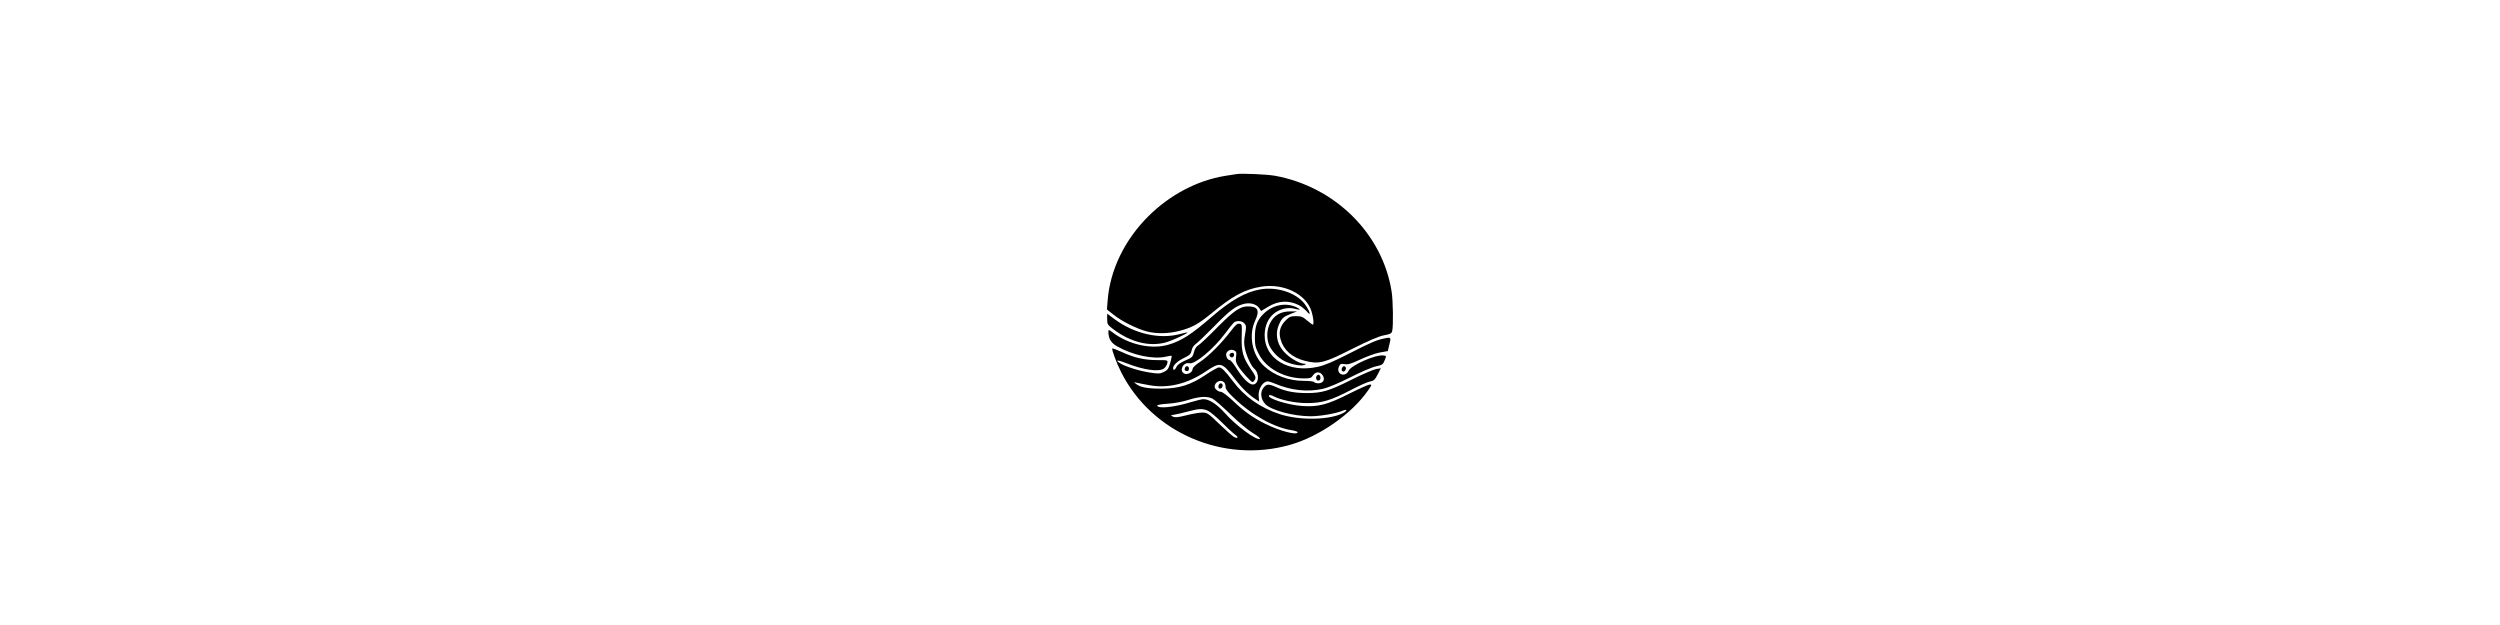
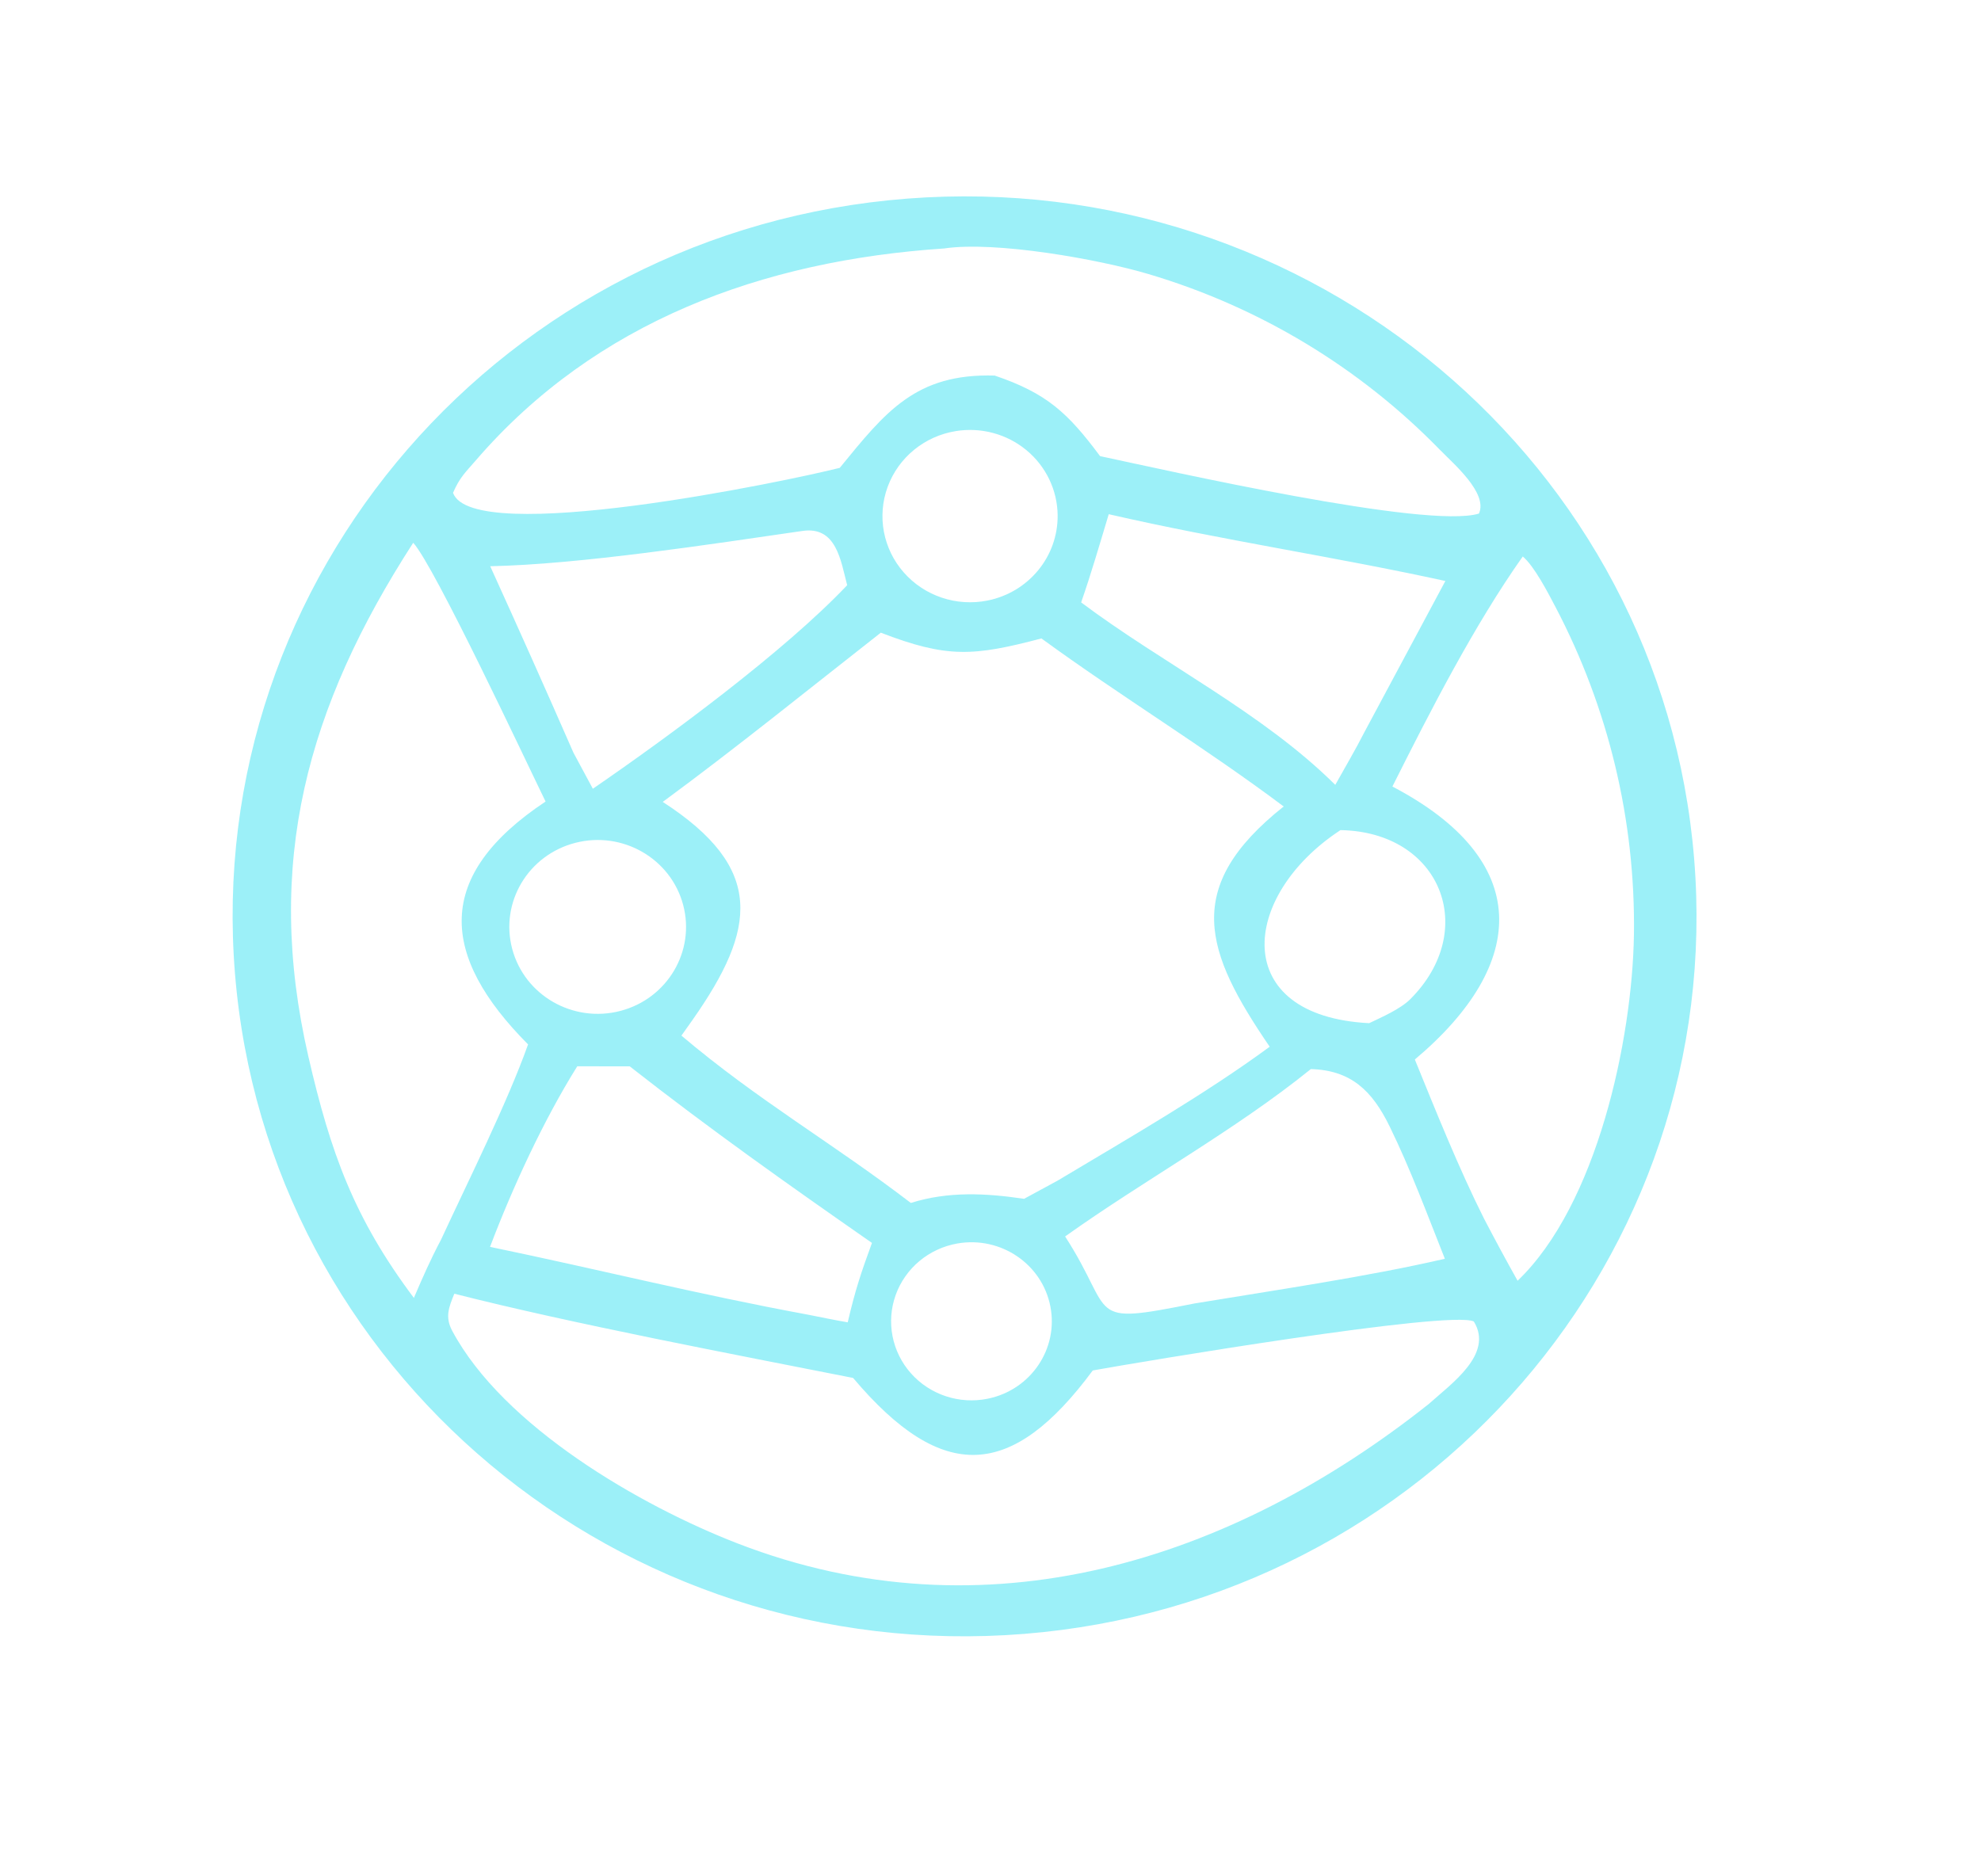
- <svg xmlns="http://www.w3.org/2000/svg" version="1.0" width="2048pt" height="512pt" viewBox="0 0 2048 512" preserveAspectRatio="xMidYMid meet">
-   <g transform="translate(0,512) scale(0.1,-0.1)" fill="#000000" stroke="none">
-     <path d="M10130 3694 c-14 -2 -56 -9 -95 -15 -226 -37 -450 -154 -626 -329 -195 -193 -316 -442 -335 -690 l-6 -75 54 -43 c65 -53 193 -117 273 -137 81 -21 177 -19 269 5 98 25 154 56 253 137 179 149 279 203 417 225 185 29 369 -63 411 -206 15 -50 20 -106 9 -106 -3 0 -24 16 -47 35 -34 30 -48 35 -90 35 -44 0 -54 -4 -87 -37 -43 -44 -56 -93 -40 -151 24 -89 93 -151 200 -178 115 -29 156 -19 385 97 140 70 219 104 262 112 53 10 63 15 68 36 10 39 7 251 -5 324 -75 473 -463 857 -955 947 -65 12 -274 21 -315 14z" />
-     <path d="M10323 2749 c-120 -21 -240 -89 -398 -226 -164 -142 -247 -196 -354 -227 -139 -41 -326 1 -458 102 -30 22 -33 23 -33 6 0 -59 21 -93 73 -122 128 -73 294 -107 397 -84 24 6 46 9 48 7 2 -2 -3 -29 -12 -60 -14 -47 -22 -58 -52 -72 -30 -15 -45 -16 -114 -5 -85 12 -204 50 -246 77 -43 28 -19 28 50 1 144 -58 278 -76 314 -42 11 9 22 28 25 42 4 24 4 24 -82 24 -105 0 -189 19 -288 65 -42 19 -78 33 -81 30 -7 -7 35 -120 73 -195 251 -496 839 -749 1383 -594 241 68 508 255 640 447 30 42 31 47 13 47 -10 0 -86 -34 -168 -75 -177 -90 -254 -110 -384 -101 -118 8 -289 62 -274 86 4 6 18 4 35 -5 64 -33 184 -58 280 -57 120 0 193 22 356 107 67 35 138 67 158 70 32 6 40 15 62 58 l26 50 -39 -6 c-21 -4 -110 -42 -198 -86 -185 -93 -246 -111 -367 -111 -101 0 -172 13 -247 46 -69 31 -85 30 -111 -3 -29 -37 -22 -94 16 -134 48 -50 230 -99 371 -99 77 0 205 22 261 45 39 17 43 1 5 -19 -114 -58 -358 -62 -521 -8 -158 52 -287 142 -382 269 -66 87 -92 113 -114 113 -11 0 -59 -27 -108 -60 -124 -84 -218 -113 -363 -114 -113 0 -176 11 -210 40 -19 15 -19 15 5 9 14 -3 62 -13 108 -21 149 -27 308 11 455 110 127 85 136 83 247 -63 52 -69 112 -127 170 -164 l25 -16 -4 41 c-4 48 19 99 53 118 19 10 33 7 86 -15 129 -54 264 -68 389 -40 42 10 128 46 223 94 86 44 180 84 211 90 50 11 57 15 70 49 15 36 15 37 -9 40 -65 9 -264 -79 -286 -125 -29 -61 -107 -27 -79 35 10 21 16 24 46 19 28 -5 54 3 128 38 51 24 122 50 159 57 l67 12 10 43 c18 69 17 72 -31 62 -68 -13 -112 -31 -299 -127 -128 -65 -197 -95 -254 -107 -236 -53 -435 65 -435 257 0 120 67 205 175 222 22 4 55 2 74 -4 48 -14 51 -5 5 16 -87 37 -192 15 -264 -58 -51 -50 -70 -101 -70 -189 0 -65 4 -85 31 -137 60 -120 210 -202 371 -202 50 0 60 3 74 25 21 32 58 33 79 1 23 -34 5 -66 -35 -66 -16 0 -32 5 -35 10 -3 6 -41 10 -84 10 -123 0 -243 44 -326 121 -97 90 -129 250 -73 372 40 85 23 117 -60 117 -63 0 -115 -36 -252 -174 -72 -74 -142 -139 -155 -146 -15 -8 -27 -28 -34 -55 -10 -39 -15 -44 -71 -68 -40 -18 -64 -35 -72 -52 -12 -27 -28 -33 -28 -11 0 25 35 57 90 84 47 23 56 32 62 62 4 21 17 41 35 53 15 11 82 75 148 142 129 132 176 167 243 185 53 14 105 -1 128 -35 l15 -23 56 34 c86 52 170 56 254 14 20 -11 48 -33 63 -50 35 -43 33 -15 -4 43 -65 103 -230 162 -377 136z m-129 -278 c16 -18 17 -27 6 -88 -10 -52 -10 -82 -1 -121 12 -57 51 -141 74 -160 48 -41 41 -132 -11 -132 -31 0 -85 55 -137 139 -21 34 -44 61 -51 61 -18 0 -35 35 -28 55 10 26 41 37 65 24 18 -9 20 -17 15 -51 -5 -31 -2 -48 16 -76 26 -43 107 -132 119 -132 5 0 13 9 20 21 9 18 4 31 -36 88 -63 92 -77 143 -73 266 3 97 2 100 -19 103 -17 3 -33 -11 -70 -60 -75 -99 -182 -206 -250 -251 -38 -25 -63 -48 -63 -59 0 -28 -44 -52 -69 -38 -45 24 -7 97 43 84 44 -11 199 119 292 244 31 42 64 83 72 90 23 18 67 15 86 -7z m-166 -483 c7 -7 12 -24 12 -38 0 -18 18 -42 63 -85 149 -145 335 -248 482 -270 25 -4 45 -11 45 -16 0 -28 -150 11 -265 69 -101 50 -178 105 -265 189 -45 42 -86 73 -98 73 -21 0 -52 24 -52 41 0 41 51 64 78 37z m-95 -134 c18 -9 84 -67 147 -128 66 -65 144 -130 183 -153 40 -24 64 -44 58 -48 -27 -16 -192 105 -285 209 -67 75 -130 116 -177 116 -13 0 -59 -11 -102 -24 -138 -43 -277 -57 -277 -27 0 4 39 11 88 14 50 3 121 16 167 31 94 29 154 32 198 10z m-39 -98 c18 -8 69 -50 112 -93 44 -44 92 -89 109 -101 34 -23 29 -40 -7 -21 -12 7 -66 54 -120 106 -91 88 -98 93 -140 93 -23 0 -82 -10 -129 -22 -68 -17 -92 -20 -110 -11 -23 10 -22 11 16 17 22 4 72 15 110 26 87 23 116 24 159 6z" />
-     <path d="M10074 2219 c-8 -14 11 -33 25 -25 16 10 13 36 -3 36 -8 0 -18 -5 -22 -11z" />
-     <path d="M9707 2106 c-7 -16 1 -26 20 -26 7 0 13 9 13 20 0 23 -25 27 -33 6z" />
-     <path d="M9983 1964 c-9 -23 11 -38 26 -20 13 16 7 36 -10 36 -5 0 -12 -7 -16 -16z" />
-     <path d="M10477 2549 c-76 -40 -113 -141 -87 -237 14 -54 76 -123 134 -151 54 -26 133 -42 160 -31 20 9 20 9 1 10 -34 1 -101 36 -145 77 -77 68 -100 163 -61 248 22 49 36 61 98 85 l48 19 -55 0 c-36 0 -68 -7 -93 -20z" />
-     <path d="M9070 2505 c0 -42 3 -46 53 -84 139 -104 291 -142 423 -107 50 13 188 76 181 82 -1 2 -30 -4 -62 -13 -168 -44 -371 2 -534 122 l-61 45 0 -45z" />
-     <path d="M10993 2104 c-9 -23 11 -38 26 -20 13 16 7 36 -10 36 -5 0 -12 -7 -16 -16z" />
-     <path d="M10783 2034 c-8 -21 13 -42 28 -27 13 13 5 43 -11 43 -6 0 -13 -7 -17 -16z" />
+ <svg xmlns="http://www.w3.org/2000/svg" width="846" height="801" viewBox="0 0 846 801">
+   <clipPath id="cl_3">
+     <rect x="-6.1035156e-05" width="846" height="801" />
+   </clipPath>
+   <g clip-path="url(#cl_3)">
+     <path fill="#9AEFF8" fill-opacity="0.98" transform="matrix(0.77686 0 0 0.764313 -267.24 -1094.5)" d="M842.773 1543C1064.06 1525.64 1257.6 1690.76 1275.31 1912.01C1293.02 2133.27 1128.21 2327.07 906.984 2345.13C685.263 2363.23 490.932 2197.97 473.181 1976.22C455.429 1754.47 620.996 1560.4 842.773 1543ZM708.326 1880.16C764.824 1917.36 759.768 1951.14 724.774 2001.91C722.729 2004.88 720.669 2007.83 718.594 2010.77C760.733 2047.04 801.921 2070.96 844.708 2104.29C865.188 2097.73 885.825 2098.8 906.966 2101.98L925.373 2091.83C963.917 2068.36 1006.09 2043.81 1041.98 2016.99C1006.31 1963.9 993.641 1927.92 1049.68 1882.72C1006.08 1849.48 960.255 1821.24 916.499 1788.81C879.03 1798.83 864.653 1799.87 828.204 1785.59C789.237 1816.62 748.108 1850.46 708.326 1880.16ZM1129.42 2216.65C1141.89 2205.24 1165.22 2188.75 1154.19 2170.53C1140.8 2164.07 970.383 2193.2 944.715 2197.91C900.408 2258.74 862.297 2261.46 812.962 2202.09C747.211 2188.87 658.134 2171.7 593.764 2155.02C590.725 2162.55 588.537 2168.04 592.581 2175.74C620.684 2229.21 696.023 2273.58 749.684 2294.66C885.673 2348.08 1020.39 2304.59 1129.42 2216.65ZM805.635 1693.47C830.693 1662.35 847.237 1640.58 890.832 1641.9C919.417 1651.78 930.975 1662.68 948.739 1686.92C985.285 1694.82 1128.62 1727.94 1157.01 1719.02C1162.05 1707.59 1143.12 1691.28 1135.31 1683.14C1091.29 1637.26 1036.19 1603.51 975.314 1585.16C948.099 1576.91 891.095 1566.58 862.982 1570.87C763.136 1577.6 671.392 1611.74 605.605 1689.25C599.655 1696.26 596.798 1698.69 593.038 1707.42C603.603 1737.8 777.068 1700.84 805.635 1693.47ZM571.519 2157.36C576.529 2145.5 580.487 2136.26 586.454 2124.8C601.223 2092.33 622.921 2048.21 634.291 2015.69C585.685 1966.01 582.449 1921.47 643.917 1879.96C633.194 1857.68 582.919 1748.44 571.153 1735.34C512.861 1827.05 489.014 1914.42 513.54 2022.56C525.708 2076.21 538.655 2112.85 571.519 2157.36ZM1109.43 1871.57C1186.44 1912.52 1184.64 1970.38 1121.77 2024.13C1133.36 2053.05 1145.92 2084.92 1159.72 2112.89C1165.72 2124.61 1171.9 2136.24 1178.25 2147.77C1221.92 2105.34 1241.33 2013.05 1242.21 1954.25C1243.08 1890.62 1228.27 1827.76 1199.08 1771.21C1195.17 1763.65 1187.39 1748.28 1181.09 1743.01C1154.44 1781.31 1130.17 1829.54 1109.43 1871.57ZM659.247 1852.68L669.897 1872.81C711.602 1843.7 775.145 1796.13 809.716 1759.05C806.118 1745.17 803.808 1725.75 784.786 1728.78C735.005 1736.1 662.81 1747.43 613.478 1748.45C628.98 1783.09 644.237 1817.83 659.247 1852.68ZM953.497 1719.37C948.626 1735.81 943.882 1752.46 938.33 1768.67C983.669 1803.22 1037.79 1830.07 1078.03 1870.64C1083 1861.55 1089.34 1850.63 1093.87 1841.52L1138.55 1756.7C1077.07 1743.01 1015.64 1733.9 953.497 1719.37ZM1080.88 1895.93C1025.69 1932.73 1019.73 1999.84 1096.66 2003.82C1103.72 2000.4 1113.88 1995.89 1119.28 1990.4C1157.23 1951.78 1136.19 1896.9 1080.88 1895.93ZM685.035 1996.97C710.909 1990.09 726.339 1963.57 719.533 1937.68C712.727 1911.79 686.252 1896.28 660.341 1903.02C634.329 1909.78 618.754 1936.38 625.586 1962.37C632.418 1988.37 659.061 2003.87 685.035 1996.97ZM886.952 1767.61C909.503 1762.98 925.619 1743.03 925.409 1720C925.281 1705.95 919.02 1692.65 908.269 1683.6C897.519 1674.55 883.351 1670.65 869.482 1672.92C852.274 1675.73 837.932 1687.63 831.987 1704.02C826.042 1720.42 829.423 1738.74 840.826 1751.93C852.229 1765.12 869.872 1771.12 886.952 1767.61ZM886.968 2213.7C910.618 2208.82 925.961 2185.84 921.417 2162.13C916.873 2138.41 894.126 2122.74 870.346 2126.94C854.654 2129.71 841.671 2140.72 836.371 2155.74C831.07 2170.77 834.273 2187.49 844.752 2199.49C855.231 2211.5 871.363 2216.93 886.968 2213.7ZM929.515 2123.02C957.553 2167.05 939.852 2172.82 1000.34 2160.52C1044.36 2153.1 1095.38 2145.58 1138.27 2135.49C1128.62 2110.79 1119.29 2085.11 1107.79 2061.27C1098.3 2041.59 1086.66 2030.1 1064.6 2029.48C1022.8 2063.81 973.593 2091.09 929.515 2123.02ZM690.177 2027.95L661.334 2027.92C642.93 2057.83 625.727 2095.69 613.382 2128.84C672.3 2141.24 728.007 2155.46 787.617 2166.62C794.905 2168.05 802.756 2169.78 810.016 2171.01C814.045 2153.39 817.171 2143.73 823.337 2126.63C777.167 2093.93 734.545 2063.29 690.177 2027.95Z" />
  </g>
</svg>
